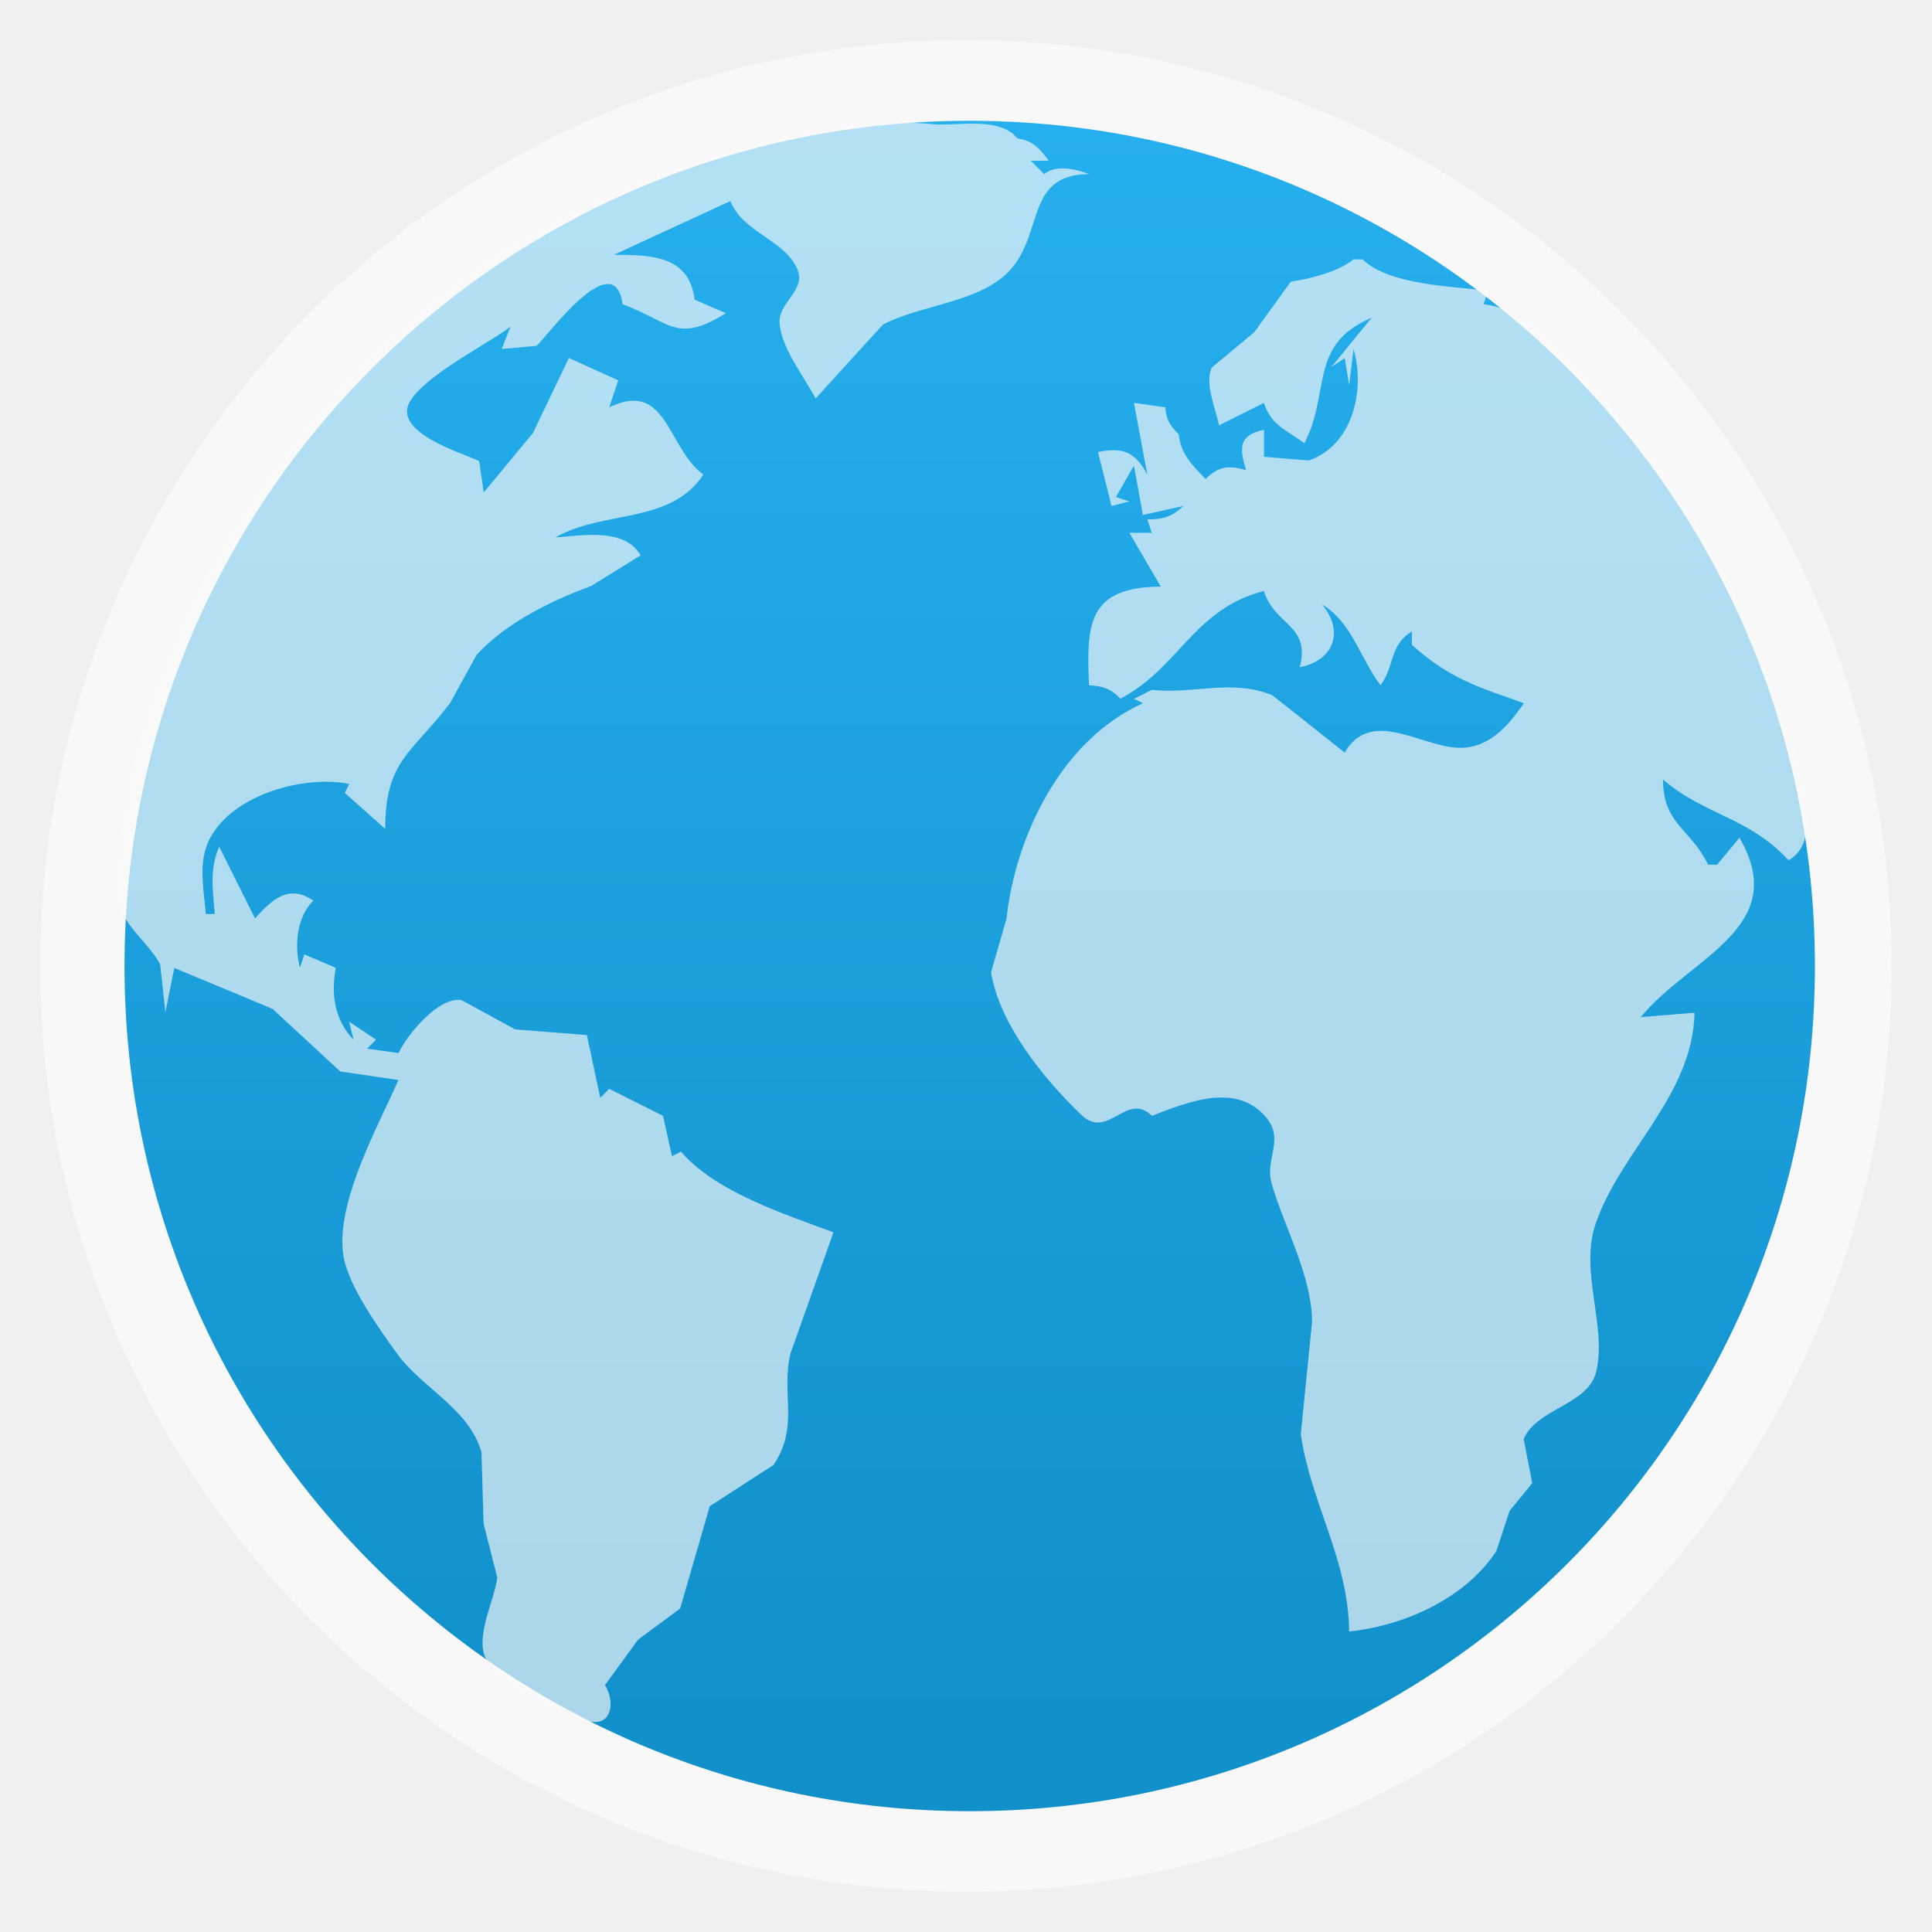
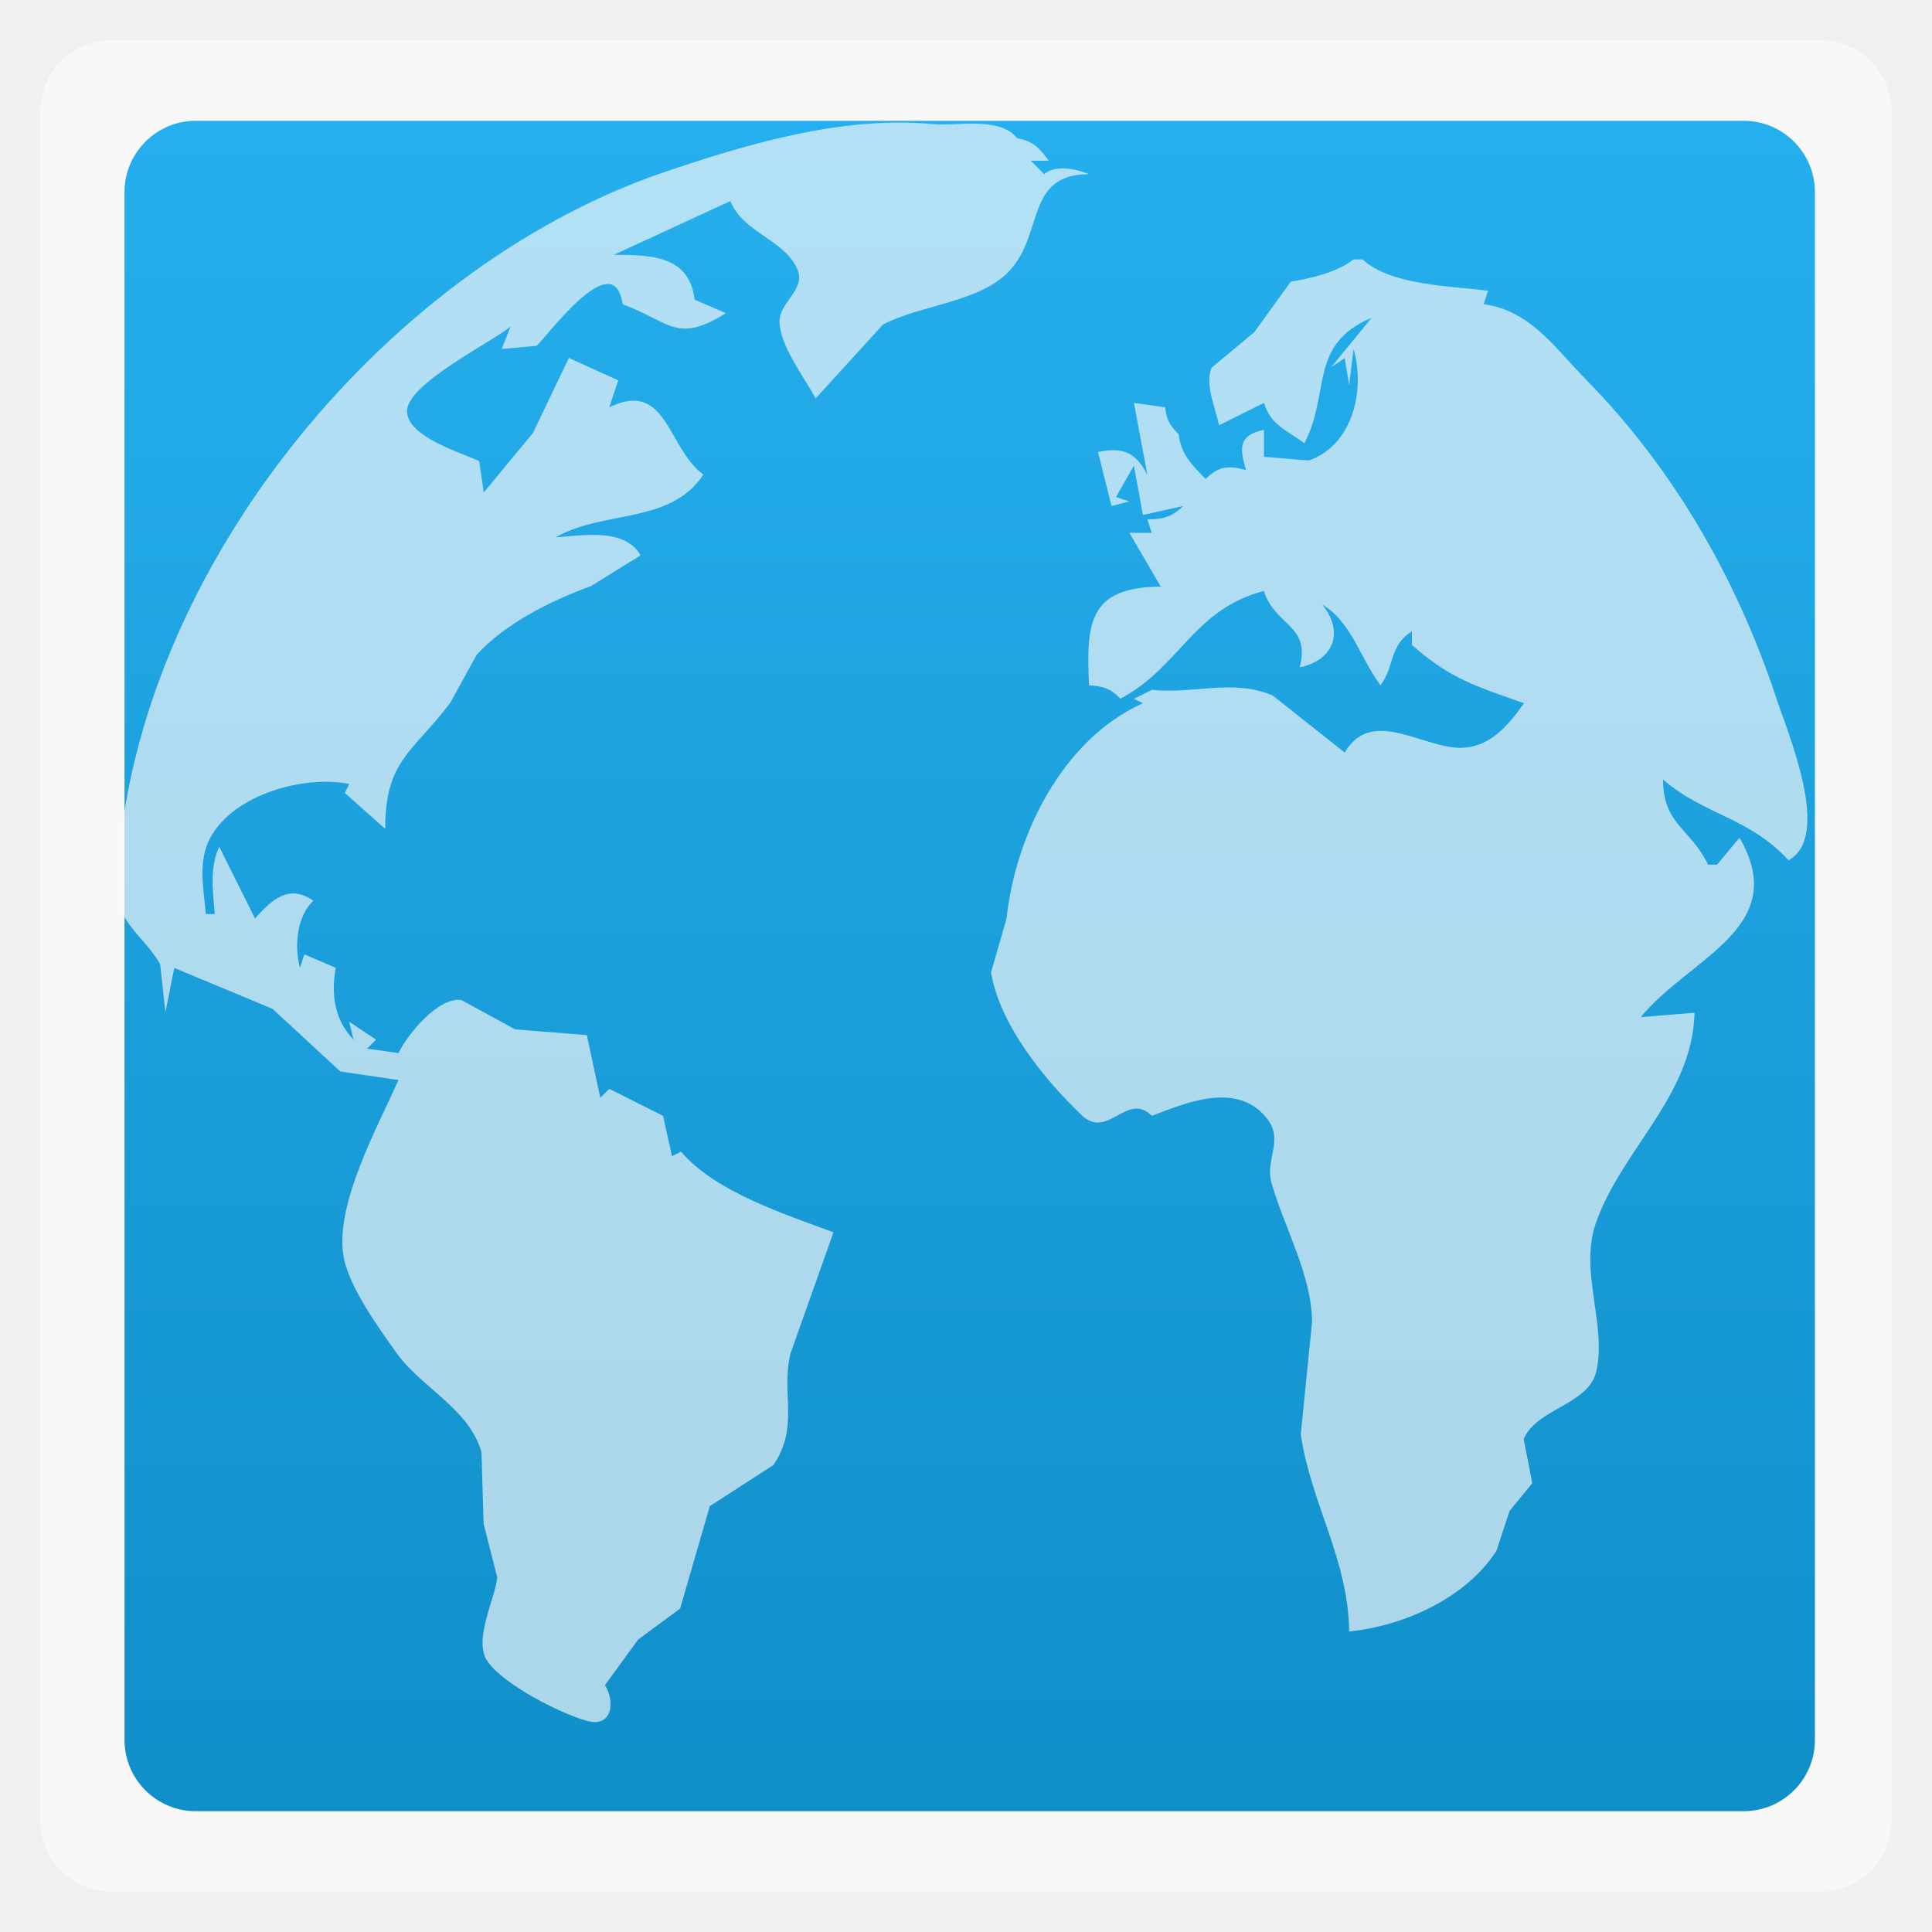
<svg xmlns="http://www.w3.org/2000/svg" xmlns:xlink="http://www.w3.org/1999/xlink" width="48" viewBox="0 0 13.547 13.547" height="48">
  <defs>
    <linearGradient id="linearGradient4460">
      <stop offset="0" style="stop-color:#108fc9" />
      <stop offset="1" style="stop-color:#26afee" />
    </linearGradient>
    <linearGradient gradientTransform="matrix(1.10525 0 0 1.10525 -134.2521 -295.7621)" xlink:href="#linearGradient4460" id="linearGradient3001" y1="279.096" y2="268.33" gradientUnits="userSpaceOnUse" x2="0" />
  </defs>
  <g style="fill-rule:evenodd">
-     <rect width="12.982" x=".282" y=".282" rx="6.491" height="12.982" style="opacity:.5;fill:#fff" />
-     <rect width="11.853" x=".873" y=".847" rx="5.926" height="11.853" style="fill:url(#linearGradient3001)" />
+     <rect width="12.982" x=".282" y=".282" rx="0.5" height="12.982" style="opacity:.5;fill:#fff" />
+     <rect width="11.853" x=".873" y=".847" rx="0.5" height="11.853" style="fill:url(#linearGradient3001)" />
  </g>
  <path style="fill:#f9f9f9;fill-opacity:.667" d="m 1.159,7.101 0.063,-0.314 0.689,0.287 0.475,0.439 0.408,0.06 C 2.649,7.901 2.353,8.431 2.407,8.799 2.438,9.012 2.658,9.316 2.783,9.49 2.958,9.733 3.288,9.876 3.376,10.182 l 0.015,0.503 0.096,0.377 c -0.019,0.16 -0.169,0.437 -0.07,0.585 0.109,0.163 0.512,0.368 0.699,0.42 0.179,0.049 0.198,-0.137 0.126,-0.251 L 4.474,11.497 4.769,11.279 4.977,10.561 5.424,10.272 C 5.607,9.998 5.474,9.771 5.543,9.49 L 5.844,8.641 C 5.504,8.514 5.016,8.358 4.775,8.075 L 4.712,8.107 4.649,7.824 4.272,7.635 4.209,7.698 4.115,7.258 3.612,7.218 3.235,7.012 C 3.072,6.989 2.856,7.255 2.794,7.384 l -0.22,-0.031 0.063,-0.063 -0.189,-0.126 0.031,0.126 C 2.344,7.149 2.321,6.973 2.354,6.786 l -0.22,-0.094 -0.031,0.094 C 2.063,6.631 2.08,6.43 2.197,6.315 2.025,6.197 1.908,6.307 1.788,6.44 L 1.537,5.937 c -0.069,0.154 -0.044,0.308 -0.031,0.472 l -0.063,0 C 1.429,6.233 1.385,6.041 1.474,5.875 1.641,5.565 2.141,5.434 2.449,5.497 l -0.031,0.063 0.283,0.252 C 2.701,5.331 2.89,5.28 3.156,4.93 L 3.342,4.592 C 3.548,4.366 3.868,4.211 4.145,4.109 L 4.492,3.894 C 4.38,3.699 4.084,3.755 3.895,3.768 4.235,3.574 4.699,3.679 4.932,3.328 4.678,3.142 4.678,2.659 4.272,2.856 L 4.335,2.667 3.989,2.51 3.737,3.036 3.392,3.453 3.36,3.233 C 3.227,3.172 2.861,3.063 2.854,2.887 2.846,2.696 3.437,2.406 3.58,2.29 L 3.518,2.447 3.761,2.425 C 3.813,2.392 4.304,1.701 4.366,2.133 4.707,2.262 4.746,2.41 5.09,2.196 L 4.87,2.101 C 4.835,1.791 4.561,1.787 4.304,1.787 L 5.121,1.41 c 0.091,0.223 0.377,0.269 0.469,0.475 0.066,0.146 -0.129,0.234 -0.124,0.374 0.006,0.173 0.174,0.385 0.253,0.535 L 6.191,2.276 C 6.452,2.137 6.872,2.122 7.08,1.897 7.321,1.637 7.188,1.223 7.636,1.221 c -0.091,-0.038 -0.237,-0.067 -0.314,0 l -0.094,-0.094 0.126,0 C 7.288,1.037 7.243,0.988 7.133,0.97 7.007,0.813 6.716,0.887 6.536,0.87 5.908,0.81 5.23,1.012 4.649,1.21 2.67,1.887 0.898,4.063 0.82,6.22 0.811,6.465 1.02,6.574 1.123,6.761 l 0.037,0.339 M 9.491,1.818 c -0.111,0.09 -0.299,0.135 -0.44,0.157 L 8.795,2.329 8.495,2.579 C 8.447,2.693 8.524,2.867 8.548,2.982 L 8.863,2.825 c 0.045,0.156 0.168,0.196 0.283,0.283 0.186,-0.354 0.026,-0.692 0.472,-0.88 l -0.283,0.346 0.094,-0.063 0.031,0.189 0.031,-0.252 c 0.083,0.284 -0.004,0.674 -0.314,0.781 l -0.314,-0.026 0,-0.189 C 8.684,3.051 8.69,3.14 8.737,3.296 8.616,3.262 8.543,3.268 8.454,3.359 8.358,3.26 8.28,3.185 8.265,3.045 8.204,2.984 8.177,2.942 8.171,2.856 L 7.951,2.825 8.045,3.328 C 7.961,3.17 7.874,3.133 7.699,3.17 L 7.794,3.548 7.919,3.516 7.825,3.485 7.951,3.265 8.014,3.611 8.297,3.548 c -0.079,0.076 -0.142,0.094 -0.252,0.094 l 0.031,0.094 -0.157,0 0.22,0.377 c -0.515,0.004 -0.521,0.268 -0.503,0.692 0.101,0.007 0.15,0.022 0.22,0.094 0.416,-0.219 0.512,-0.627 1.006,-0.755 0.08,0.249 0.328,0.234 0.252,0.535 0.243,-0.05 0.311,-0.254 0.157,-0.44 0.207,0.123 0.266,0.376 0.409,0.566 0.1,-0.132 0.061,-0.282 0.22,-0.377 l 0,0.094 C 10.167,4.759 10.35,4.812 10.686,4.931 10.571,5.095 10.432,5.256 10.215,5.243 9.949,5.226 9.61,4.966 9.429,5.277 L 8.923,4.876 C 8.642,4.758 8.366,4.869 8.077,4.837 l -0.126,0.063 0.063,0.031 C 7.438,5.19 7.118,5.873 7.058,6.44 L 6.949,6.818 c 0.061,0.368 0.373,0.75 0.635,1.001 0.185,0.177 0.317,-0.169 0.493,0.005 0.232,-0.088 0.583,-0.241 0.796,0.005 0.14,0.161 -0.006,0.294 0.043,0.467 0.084,0.299 0.284,0.648 0.284,0.975 l -0.079,0.786 c 0.069,0.479 0.335,0.882 0.339,1.383 0.386,-0.04 0.819,-0.234 1.033,-0.566 l 0.092,-0.28 0.159,-0.194 -0.06,-0.309 c 0.09,-0.216 0.454,-0.239 0.509,-0.475 0.075,-0.321 -0.12,-0.702 -0.004,-1.037 0.179,-0.516 0.679,-0.894 0.693,-1.478 l -0.377,0.031 c 0.339,-0.416 1.059,-0.626 0.692,-1.258 l -0.157,0.189 -0.063,0 C 11.854,5.808 11.661,5.782 11.661,5.466 11.955,5.719 12.26,5.727 12.541,6.032 12.846,5.867 12.539,5.149 12.457,4.9 12.185,4.073 11.739,3.29 11.126,2.667 10.907,2.445 10.732,2.176 10.403,2.133 l 0.031,-0.094 C 10.179,2.005 9.752,2.003 9.554,1.819 l -0.063,0 z" />
</svg>
